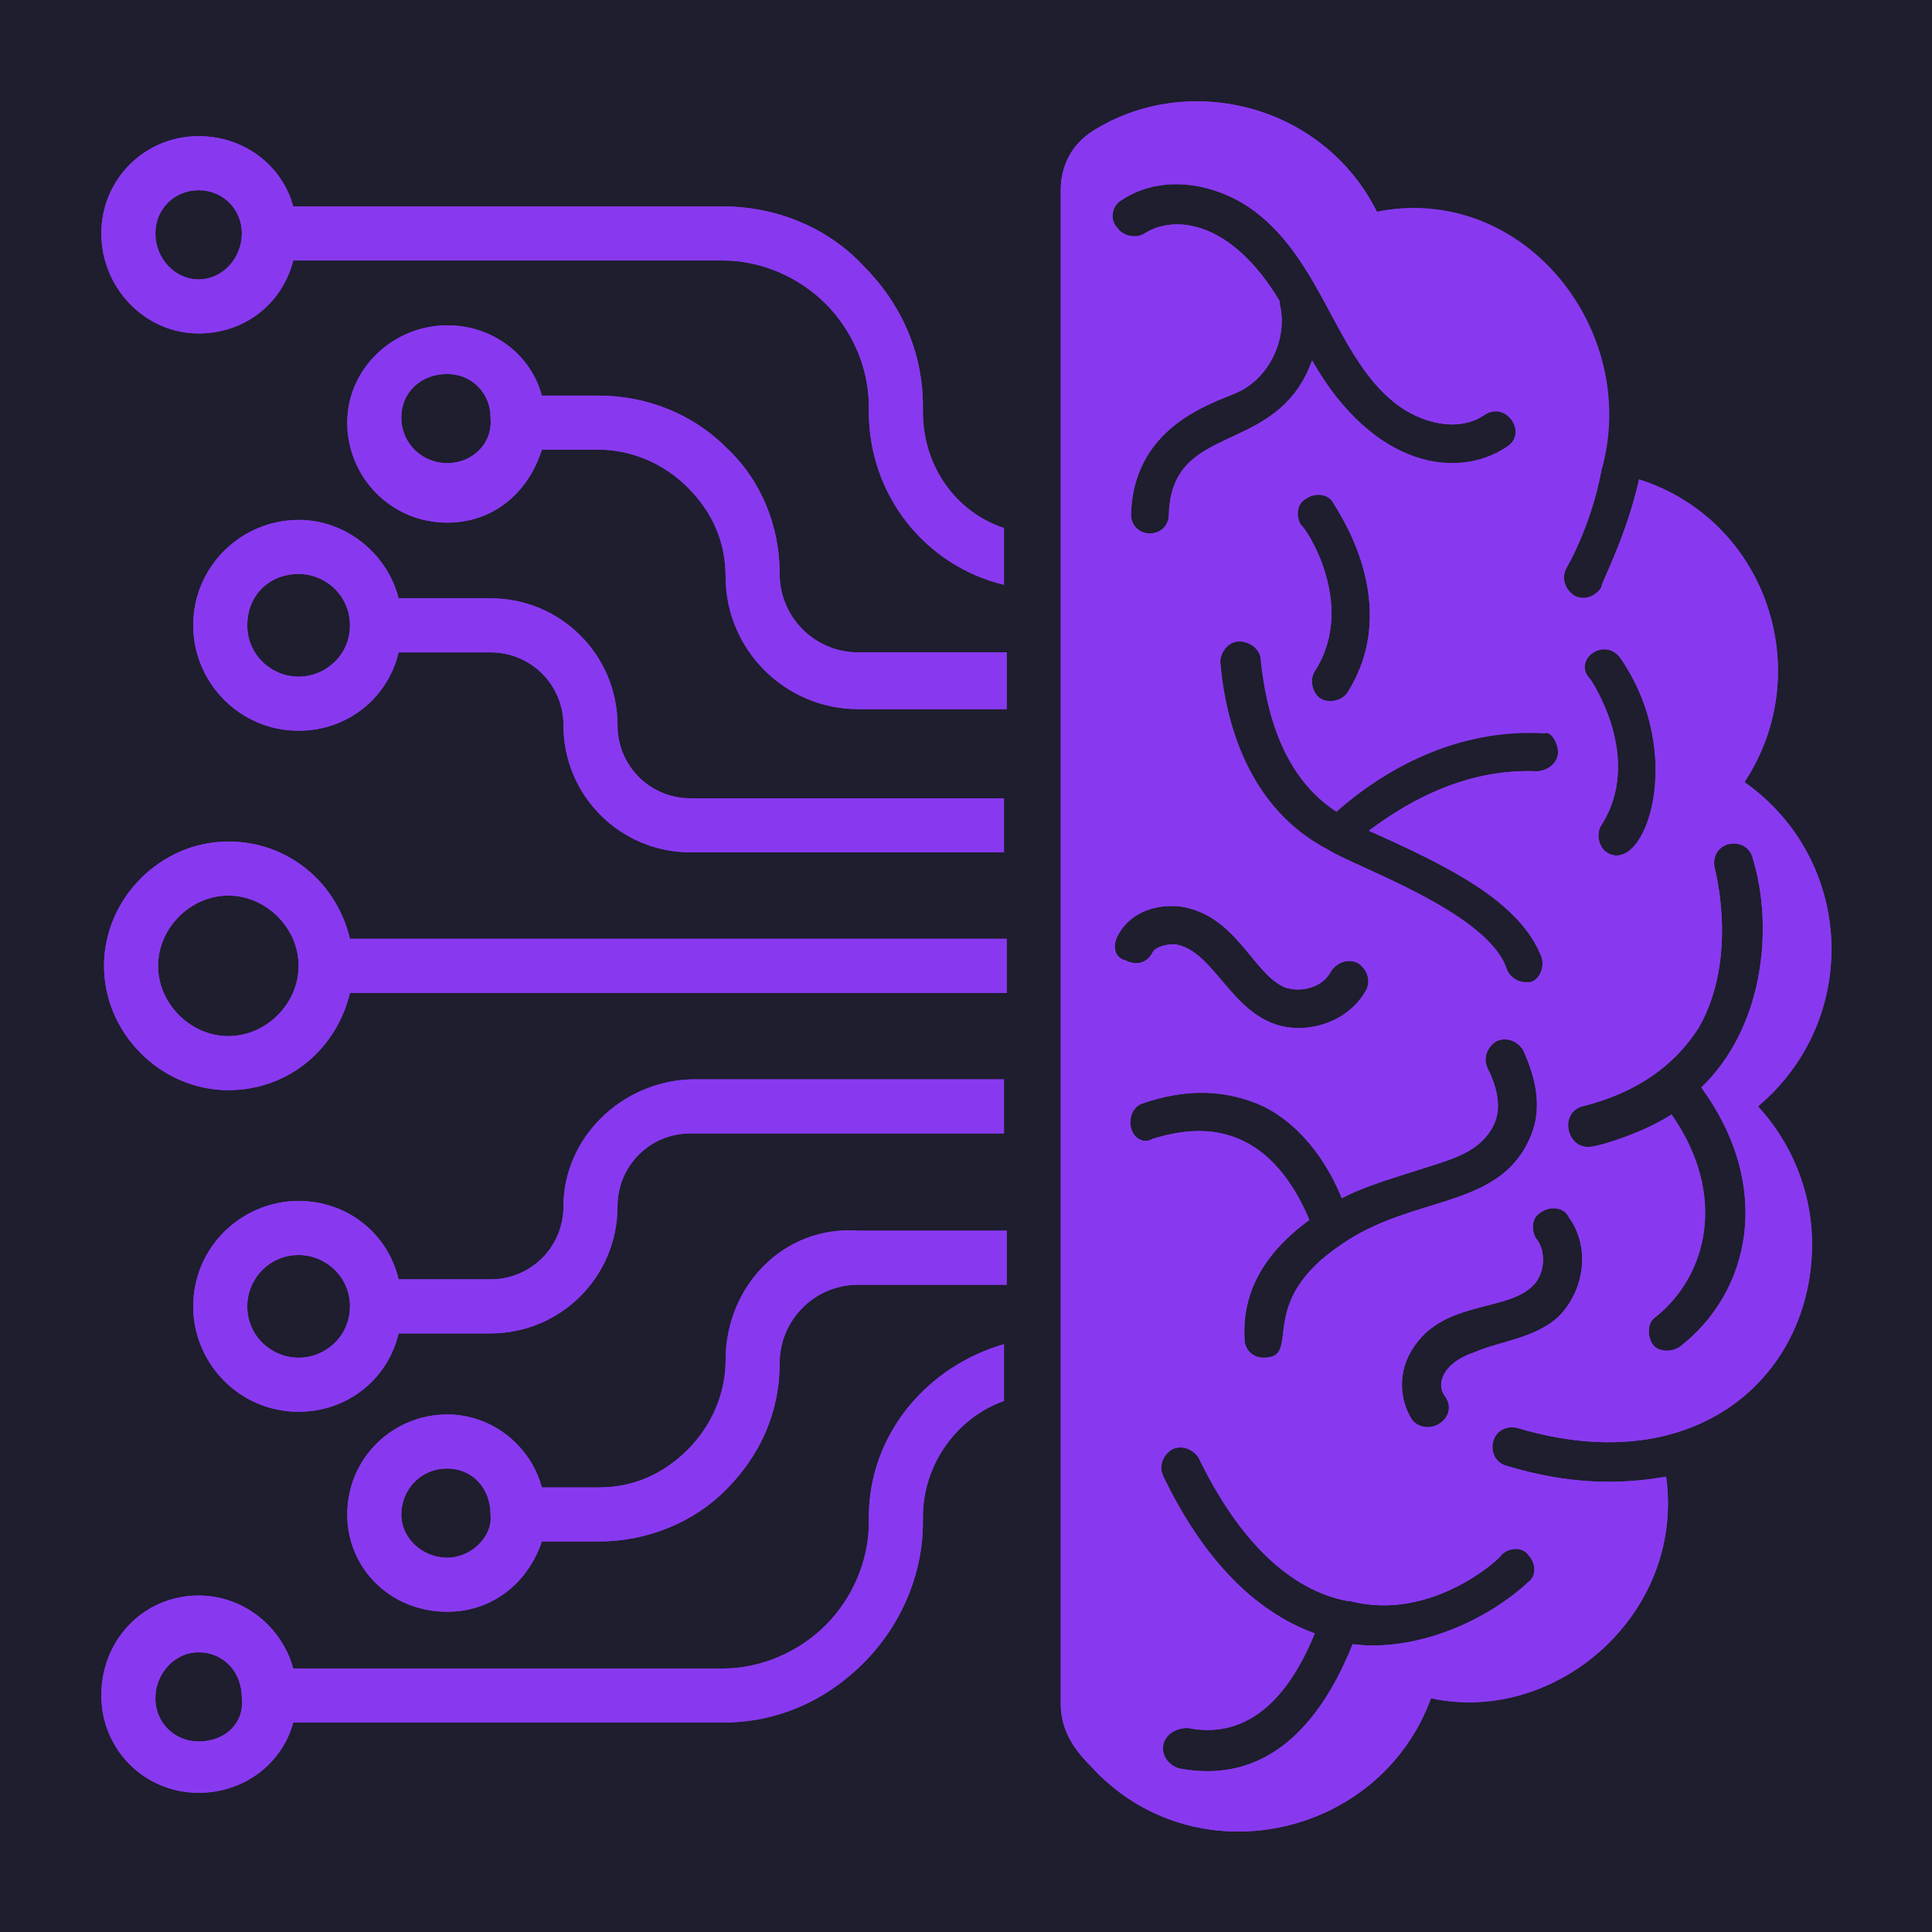
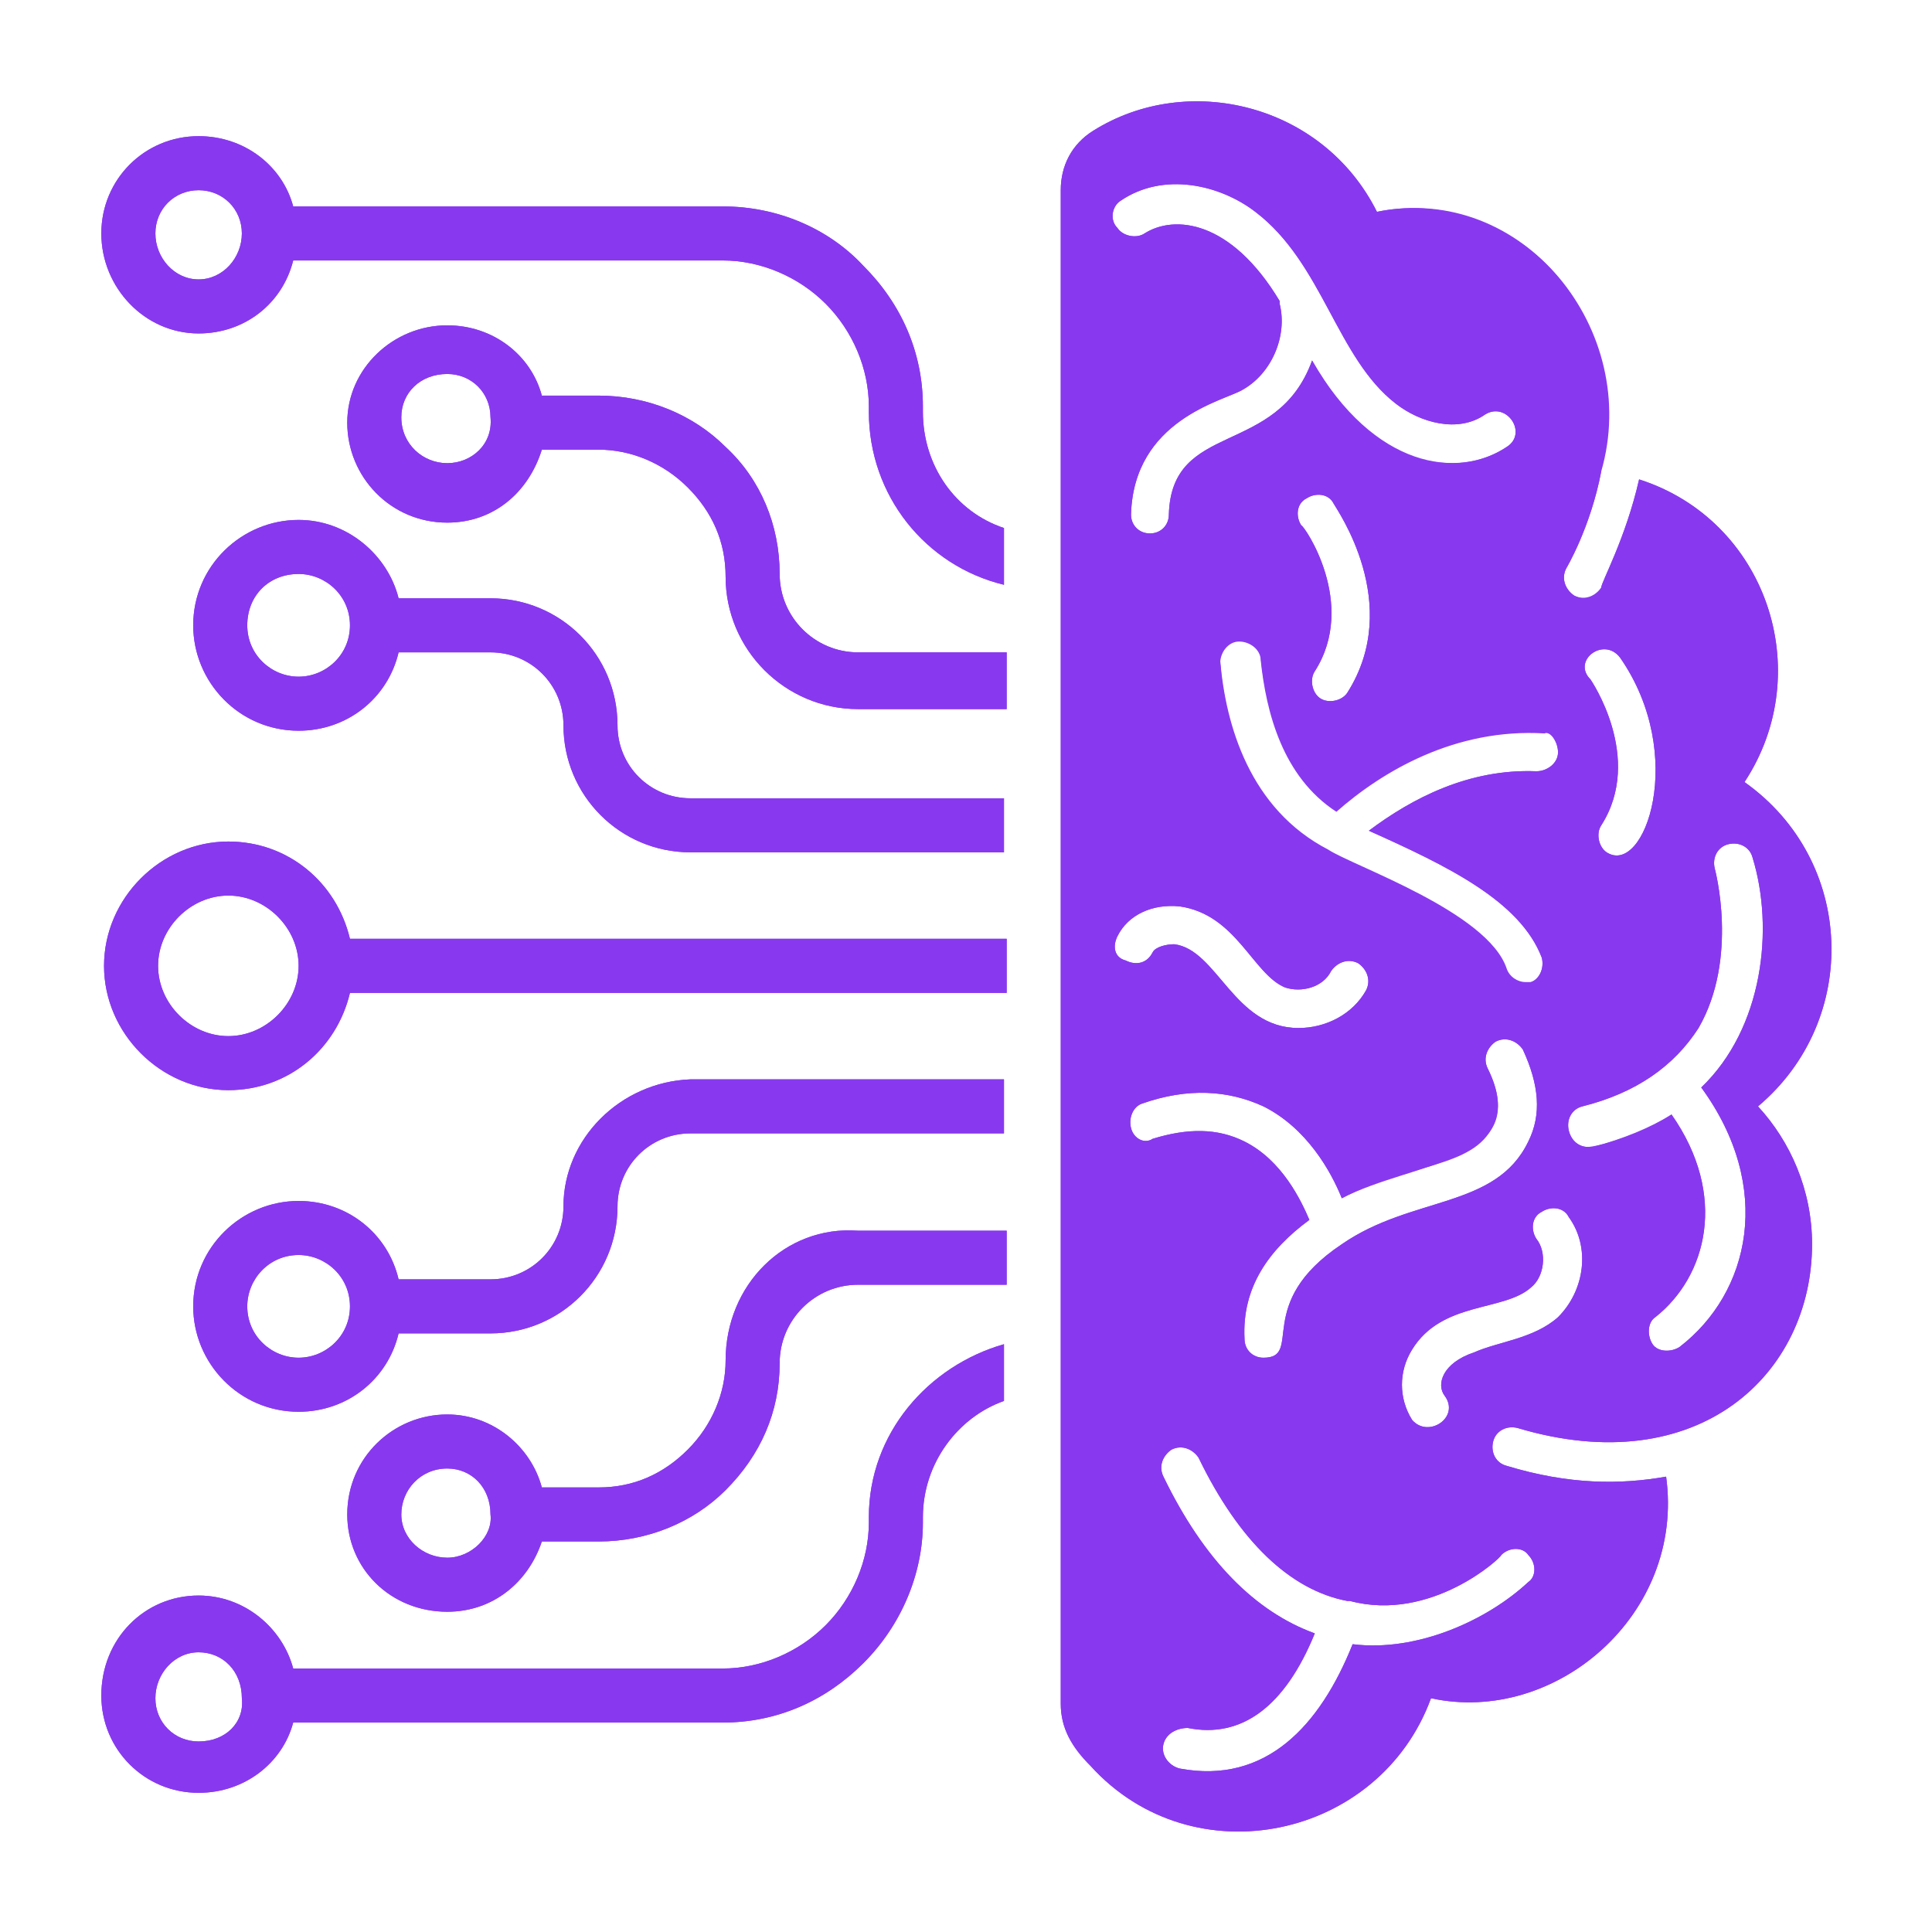
<svg xmlns="http://www.w3.org/2000/svg" version="1.1" width="1000" height="1000" viewBox="0 0 1000 1000" xml:space="preserve">
  <defs>
</defs>
-   <rect x="0" y="0" width="100%" height="100%" fill="#1e1e2e" />
-   <g transform="matrix(1 0 0 1 499.9833 500.0027)" id="701846">
+   <rect x="0" y="0" width="100%" height="100%" fill="rgba(255,255,255,0)" />
+   <g transform="matrix(1 0 0 1 499.9833 500.0027)" id="907659">
    <g style="">
-       <g transform="matrix(0.9091 0 0 0.9091 -409.0738 -409.0931)" id="51306">
-         <rect style="stroke: none; stroke-width: 1; stroke-dasharray: none; stroke-linecap: butt; stroke-dashoffset: 0; stroke-linejoin: miter; stroke-miterlimit: 4; is-custom-font: none; font-file-url: none; fill: rgb(255,255,255); fill-opacity: 0; fill-rule: nonzero; opacity: 1;" x="-50" y="-50" rx="0" ry="0" width="100" height="100" />
+       <g transform="matrix(0.9091 0 0 0.9091 -409.0738 -409.0931)" id="708117">
+         <rect style="stroke: none; stroke-width: 1; stroke-dasharray: none; stroke-linecap: butt; stroke-dashoffset: 0; stroke-linejoin: miter; stroke-miterlimit: 4; is-custom-font: none; font-file-url: none; fill: rgb(255,255,255); fill-rule: nonzero; opacity: 1;" x="-50" y="-50" rx="0" ry="0" width="100" height="100" />
      </g>
-       <g transform="matrix(13.9885 0 0 13.9885 248.5236 0.2257)" id="340061">
+       <g transform="matrix(13.9885 0 0 13.9885 248.5236 0.2257)" id="331128">
        <path style="stroke: none; stroke-width: 1; stroke-dasharray: none; stroke-linecap: butt; stroke-dashoffset: 0; stroke-linejoin: miter; stroke-miterlimit: 4; is-custom-font: none; font-file-url: none; fill: rgb(136,57,239); fill-rule: nonzero; opacity: 1;" transform=" translate(-50.7592, -33.0217)" d="M 61.8 26.2 c 2.7 -4.1 0.8 -9.7 -3.9 -11.2 c -0.5 2.2 -1.4 3.8 -1.4 4 c -0.1 0.2 -0.4 0.4 -0.6 0.4 c -0.1 0 -0.2 0 -0.4 -0.1 c -0.3 -0.2 -0.5 -0.6 -0.3 -1 c 0 0 0.9 -1.5 1.3 -3.6 l 0 0 c 0 -0.1 0 -0.1 0 -0.2 c 1.2 -6.7 -4.1 -10.3 -8.3 -9.4 c -2 -4 -7 -5.2 -10.5 -3 c 0 0 0 0 0 0 c -0.8 0.5 -1.2 1.3 -1.2 2.2 v 56 c 0 0.9 0.4 1.6 1.1 2.3 c 3.8 4.2 10.7 2.7 12.6 -2.5 c 4.6 1 9.4 -3.1 8.7 -8.2 c -1.7 0.3 -3.6 0.3 -5.9 -0.4 c -0.4 -0.1 -0.6 -0.5 -0.5 -0.9 c 0.1 -0.4 0.5 -0.6 0.9 -0.5 c 6.7 2 10.9 -2 10.9 -6.8 c 0 -2 -0.8 -3.8 -2 -5.1 C 66.1 35 65.9 29.1 61.8 26.2 z M 57.2 21.6 c 2.5 3.6 0.9 8.1 -0.5 7.2 c -0.3 -0.2 -0.4 -0.7 -0.2 -1 c 1.6 -2.5 -0.4 -5.4 -0.4 -5.4 C 55.4 21.7 56.6 20.8 57.2 21.6 z M 54.9 25.1 c 0 0.4 -0.4 0.7 -0.8 0.7 c -2.5 -0.1 -4.6 1 -6.2 2.2 c 2.9 1.3 5.6 2.6 6.4 4.7 c 0.1 0.4 -0.1 0.8 -0.4 0.9 c -0.1 0 -0.2 0 -0.2 0 c -0.3 0 -0.6 -0.2 -0.7 -0.5 c -0.7 -2.1 -5.7 -3.8 -6.6 -4.4 c -2.9 -1.5 -3.8 -4.6 -4 -7 c 0 -0.4 0.3 -0.8 0.7 -0.8 c 0.4 0 0.8 0.3 0.8 0.7 c 0.2 1.9 0.8 4.3 2.8 5.6 c 1.7 -1.5 4.4 -3.1 7.7 -2.9 C 54.6 24.3 54.9 24.7 54.9 25.1 z M 45.4 16.7 c -0.2 -0.3 -0.2 -0.8 0.2 -1 c 0.3 -0.2 0.8 -0.2 1 0.2 c 0.1 0.2 2.6 3.7 0.5 7 c -0.2 0.3 -0.7 0.4 -1 0.2 c -0.3 -0.2 -0.4 -0.7 -0.2 -1 C 47.5 19.6 45.5 16.7 45.4 16.7 z M 38.7 4.7 c 1.6 -1.1 3.7 -0.6 5 0.4 c 2.5 1.9 3 5.4 5.2 7.1 c 0.9 0.7 2.3 1.1 3.3 0.4 c 0.8 -0.5 1.6 0.7 0.8 1.2 c -0.6 0.4 -1.3 0.6 -2 0.6 c -2.4 0 -4 -1.7 -5.2 -3.8 c -1.3 3.6 -5.2 2.2 -5.3 5.7 c 0 0.4 -0.3 0.7 -0.7 0.7 c 0 0 0 0 0 0 c -0.4 0 -0.7 -0.3 -0.7 -0.7 c 0.1 -3.5 3.4 -4.2 4.1 -4.6 c 1.1 -0.6 1.7 -2 1.4 -3.2 c 0 0 0 -0.1 0 -0.1 c -1.8 -3 -3.9 -3.2 -5 -2.5 c -0.3 0.2 -0.8 0.1 -1 -0.2 C 38.3 5.4 38.4 4.9 38.7 4.7 z M 38.6 31.9 c 0.4 -0.8 1.3 -1.2 2.3 -1.1 c 2.1 0.3 2.7 2.5 3.9 3 c 0.6 0.2 1.4 0 1.7 -0.6 c 0.2 -0.3 0.6 -0.5 1 -0.3 c 0.3 0.2 0.5 0.6 0.3 1 c -0.5 0.9 -1.5 1.4 -2.5 1.4 c -2.4 0 -3 -2.9 -4.6 -3.1 c -0.3 0 -0.7 0.1 -0.8 0.3 c -0.2 0.4 -0.6 0.5 -1 0.3 C 38.5 32.7 38.4 32.3 38.6 31.9 z M 39.1 39 c -0.1 -0.4 0.1 -0.8 0.4 -0.9 c 1.7 -0.6 3.2 -0.5 4.5 0.1 c 1.6 0.8 2.5 2.4 2.9 3.4 c 2.4 -1.3 4.9 -1.1 5.6 -2.7 c 0.3 -0.6 0.2 -1.3 -0.2 -2.1 c -0.2 -0.4 0 -0.8 0.3 -1 c 0.4 -0.2 0.8 0 1 0.3 c 0.6 1.3 0.7 2.4 0.2 3.4 c -1.2 2.5 -4.3 2 -6.9 3.8 c -3.3 2.2 -1.4 4.2 -2.9 4.2 c 0 0 0 0 0 0 c -0.4 0 -0.7 -0.3 -0.7 -0.7 c -0.1 -1.9 0.9 -3.3 2.4 -4.4 c -0.3 -0.7 -1 -2.2 -2.4 -2.9 c -1 -0.5 -2.1 -0.5 -3.4 -0.1 C 39.6 39.6 39.2 39.4 39.1 39 z M 52.8 54.8 c 0.3 -0.3 0.8 -0.3 1 0 c 0.3 0.3 0.3 0.8 0 1 c -1.5 1.4 -4.1 2.6 -6.5 2.3 c -1.2 3 -3.2 5.2 -6.4 4.6 c -0.4 -0.1 -0.7 -0.5 -0.6 -0.9 c 0.1 -0.4 0.5 -0.6 0.9 -0.6 c 2 0.4 3.6 -0.8 4.7 -3.5 c -2.2 -0.8 -4.1 -2.7 -5.6 -5.8 c -0.2 -0.4 0 -0.8 0.3 -1 c 0.4 -0.2 0.8 0 1 0.3 c 1.5 3.1 3.4 4.9 5.5 5.3 c 0 0 0 0 0 0 c 0 0 0 0 0 0 c 0 0 0 0 0.1 0 C 50.2 57.3 52.8 54.9 52.8 54.8 z M 54.9 46 c -0.9 0.8 -2.2 0.9 -3.1 1.3 c -1.2 0.4 -1.4 1.2 -1.1 1.6 c 0.6 0.8 -0.6 1.6 -1.2 0.9 C 49 49 49 48 49.5 47.2 c 1.1 -1.8 3.4 -1.4 4.4 -2.3 c 0.5 -0.4 0.6 -1.3 0.2 -1.8 c -0.2 -0.3 -0.2 -0.8 0.2 -1 c 0.3 -0.2 0.8 -0.2 1 0.2 C 56.1 43.4 55.9 45 54.9 46 z M 59.4 47.1 c -0.3 0.2 -0.8 0.2 -1 -0.1 c -0.2 -0.3 -0.2 -0.8 0.1 -1 c 1.9 -1.5 2.7 -4.5 0.6 -7.5 c -0.8 0.5 -1.8 0.9 -2.9 1.2 c -0.1 0 -0.1 0 -0.2 0 c -0.3 0 -0.6 -0.2 -0.7 -0.6 c -0.1 -0.4 0.1 -0.8 0.5 -0.9 c 2 -0.5 3.4 -1.5 4.3 -2.9 c 1.5 -2.6 0.6 -5.9 0.6 -5.9 c -0.1 -0.4 0.1 -0.8 0.5 -0.9 c 0.4 -0.1 0.8 0.1 0.9 0.5 c 0.8 2.6 0.4 6.3 -1.9 8.5 C 62.9 41.2 62 45.1 59.4 47.1 z" stroke-linecap="round" />
      </g>
-       <g transform="matrix(13.9885 0 0 13.9885 248.5236 0.2257)" id="210903">
+       <g transform="matrix(13.9885 0 0 13.9885 248.5236 0.2257)" id="833071">
        <path style="stroke: none; stroke-width: 1; stroke-dasharray: none; stroke-linecap: butt; stroke-dashoffset: 0; stroke-linejoin: miter; stroke-miterlimit: 4; is-custom-font: none; font-file-url: none; fill: rgb(136,57,239); fill-rule: nonzero; opacity: 1;" transform=" translate(-50.7592, -33.0217)" d="M 61.8 26.2 c 2.7 -4.1 0.8 -9.7 -3.9 -11.2 c -0.5 2.2 -1.4 3.8 -1.4 4 c -0.2 0.3 -0.6 0.5 -1 0.3 c -0.3 -0.2 -0.5 -0.6 -0.3 -1 c 0 0 0.9 -1.5 1.3 -3.6 l 0 0 C 58 9.5 53.6 4 48.2 5.1 c -2 -4 -7 -5.2 -10.5 -3 c 0 0 0 0 0 0 c -0.8 0.5 -1.2 1.3 -1.2 2.2 v 56 c 0 0.9 0.4 1.6 1.1 2.3 c 3.8 4.2 10.7 2.7 12.6 -2.5 c 4.6 1 9.4 -3.1 8.7 -8.2 c -1.7 0.3 -3.6 0.3 -5.9 -0.4 c -0.4 -0.1 -0.6 -0.5 -0.5 -0.9 c 0.1 -0.4 0.5 -0.6 0.9 -0.5 c 6.7 2 10.9 -2 10.9 -6.8 c 0 -2 -0.8 -3.8 -2 -5.1 C 66.1 35 65.9 29.1 61.8 26.2 z M 57.2 21.6 c 2.5 3.6 0.9 8.1 -0.5 7.2 c -0.3 -0.2 -0.4 -0.7 -0.2 -1 c 1.6 -2.5 -0.4 -5.4 -0.4 -5.4 C 55.4 21.7 56.6 20.8 57.2 21.6 z M 54.9 25.1 c 0 0.4 -0.4 0.7 -0.8 0.7 c -2.5 -0.1 -4.6 1 -6.2 2.2 c 2.9 1.3 5.6 2.6 6.4 4.7 c 0.1 0.4 -0.1 0.8 -0.4 0.9 c -0.4 0.1 -0.8 -0.1 -0.9 -0.4 c -0.7 -2.1 -5.7 -3.8 -6.6 -4.4 c -2.9 -1.5 -3.8 -4.6 -4 -7 c 0 -0.4 0.3 -0.8 0.7 -0.8 c 0.4 0 0.8 0.3 0.8 0.7 c 0.2 1.9 0.8 4.3 2.8 5.6 c 1.7 -1.5 4.4 -3.1 7.7 -2.9 C 54.6 24.3 54.9 24.7 54.9 25.1 z M 45.4 16.7 c -0.2 -0.3 -0.2 -0.8 0.2 -1 c 0.3 -0.2 0.8 -0.2 1 0.2 c 0.1 0.2 2.6 3.7 0.5 7 c -0.2 0.3 -0.7 0.4 -1 0.2 c -0.3 -0.2 -0.4 -0.7 -0.2 -1 C 47.5 19.6 45.5 16.7 45.4 16.7 z M 38.7 4.7 c 1.6 -1.1 3.7 -0.6 5 0.4 c 2.5 1.9 3 5.4 5.2 7.1 c 0.9 0.7 2.3 1.1 3.3 0.4 c 0.8 -0.5 1.6 0.7 0.8 1.2 c -1.8 1.2 -4.9 0.8 -7.2 -3.2 c -1.3 3.6 -5.2 2.2 -5.3 5.7 c 0 0.4 -0.3 0.7 -0.7 0.7 c 0 0 0 0 0 0 c -0.4 0 -0.7 -0.3 -0.7 -0.7 c 0.1 -3.5 3.4 -4.2 4.1 -4.6 c 1.1 -0.6 1.7 -2 1.4 -3.2 c 0 0 0 -0.1 0 -0.1 c -1.8 -3 -3.9 -3.2 -5 -2.5 c -0.3 0.2 -0.8 0.1 -1 -0.2 C 38.3 5.4 38.4 4.9 38.7 4.7 z M 38.6 31.9 c 0.4 -0.8 1.3 -1.2 2.3 -1.1 c 2.1 0.3 2.7 2.5 3.9 3 c 0.6 0.2 1.4 0 1.7 -0.6 c 0.2 -0.3 0.6 -0.5 1 -0.3 c 0.3 0.2 0.5 0.6 0.3 1 c -0.5 0.9 -1.5 1.4 -2.5 1.4 c -2.4 0 -3 -2.9 -4.6 -3.1 c -0.3 0 -0.7 0.1 -0.8 0.3 c -0.2 0.4 -0.6 0.5 -1 0.3 C 38.5 32.7 38.4 32.3 38.6 31.9 z M 39.1 39 c -0.1 -0.4 0.1 -0.8 0.4 -0.9 c 1.7 -0.6 3.2 -0.5 4.5 0.1 c 1.6 0.8 2.5 2.4 2.9 3.4 c 2.7 -1.4 7.1 -1.3 5.4 -4.8 c -0.2 -0.4 0 -0.8 0.3 -1 c 0.4 -0.2 0.8 0 1 0.3 c 0.6 1.3 0.7 2.4 0.2 3.4 c -1.2 2.5 -4.3 2 -6.9 3.8 c -3.3 2.2 -1.4 4.2 -2.9 4.2 c 0 0 0 0 0 0 c -0.4 0 -0.7 -0.3 -0.7 -0.7 c -0.1 -1.9 0.9 -3.3 2.4 -4.4 c -0.3 -0.7 -1 -2.2 -2.4 -2.9 c -1 -0.5 -2.1 -0.5 -3.4 -0.1 C 39.6 39.6 39.2 39.4 39.1 39 z M 52.8 54.8 c 0.3 -0.3 0.8 -0.3 1 0 c 0.3 0.3 0.3 0.8 0 1 c -1.5 1.4 -4.1 2.6 -6.5 2.3 c -1.2 3 -3.2 5.2 -6.4 4.6 c -0.4 -0.1 -0.7 -0.5 -0.6 -0.9 c 0.1 -0.4 0.5 -0.6 0.9 -0.6 c 2 0.4 3.6 -0.8 4.7 -3.5 c -2.2 -0.8 -4.1 -2.7 -5.6 -5.8 c -0.2 -0.4 0 -0.8 0.3 -1 c 0.4 -0.2 0.8 0 1 0.3 c 1.5 3.1 3.4 4.9 5.5 5.3 c 0 0 0 0 0 0 c 0 0 0 0 0 0 c 0 0 0 0 0.1 0 C 50.2 57.3 52.8 54.9 52.8 54.8 z M 54.9 46 c -0.9 0.8 -2.2 0.9 -3.1 1.3 c -1.2 0.4 -1.4 1.2 -1.1 1.6 c 0.6 0.8 -0.6 1.6 -1.2 0.9 C 49 49 49 48 49.5 47.2 c 1.1 -1.8 3.4 -1.4 4.4 -2.3 c 0.5 -0.4 0.6 -1.3 0.2 -1.8 c -0.2 -0.3 -0.2 -0.8 0.2 -1 c 0.3 -0.2 0.8 -0.2 1 0.2 C 56.1 43.4 55.9 45 54.9 46 z M 59.4 47.1 c -0.3 0.2 -0.8 0.2 -1 -0.1 c -0.2 -0.3 -0.2 -0.8 0.1 -1 c 1.9 -1.5 2.7 -4.5 0.6 -7.5 c -1.2 0.8 -2.8 1.2 -3.1 1.2 c -0.3 0 -0.6 -0.2 -0.7 -0.6 c -0.1 -0.4 0.1 -0.8 0.5 -0.9 c 2 -0.5 3.4 -1.5 4.3 -2.9 c 1.5 -2.6 0.6 -5.9 0.6 -5.9 c -0.1 -0.4 0.1 -0.8 0.5 -0.9 c 0.4 -0.1 0.8 0.1 0.9 0.5 c 0.8 2.6 0.4 6.3 -1.9 8.5 C 62.9 41.2 62 45.1 59.4 47.1 z" stroke-linecap="round" />
      </g>
-       <g transform="matrix(13.9883 0 0 13.9883 -212.5311 -0.0826)" id="475564">
+       <g transform="matrix(13.9883 0 0 13.9883 -212.5311 -0.0826)" id="895704">
        <path style="stroke: none; stroke-width: 1; stroke-dasharray: none; stroke-linecap: butt; stroke-dashoffset: 0; stroke-linejoin: miter; stroke-miterlimit: 4; is-custom-font: none; font-file-url: none; fill: rgb(136,57,239); fill-rule: nonzero; opacity: 1;" transform=" translate(-17.8, -33)" d="M 5.7 28.4 c -2.5 0 -4.6 2.1 -4.6 4.6 c 0 2.5 2.1 4.6 4.6 4.6 c 2.2 0 4 -1.5 4.5 -3.6 h 24.3 v -2 H 10.2 C 9.7 29.9 7.9 28.4 5.7 28.4 z M 5.7 35.6 c -1.4 0 -2.6 -1.2 -2.6 -2.6 c 0 -1.4 1.2 -2.6 2.6 -2.6 s 2.6 1.2 2.6 2.6 C 8.3 34.4 7.1 35.6 5.7 35.6 z" stroke-linecap="round" />
      </g>
-       <g transform="matrix(13.9883 0 0 13.9883 -213.9299 -313.4212)" id="626717">
+       <g transform="matrix(13.9883 0 0 13.9883 -213.9299 -313.4212)" id="153753">
        <path style="stroke: none; stroke-width: 1; stroke-dasharray: none; stroke-linecap: butt; stroke-dashoffset: 0; stroke-linejoin: miter; stroke-miterlimit: 4; is-custom-font: none; font-file-url: none; fill: rgb(136,57,239); fill-rule: nonzero; opacity: 1;" transform=" translate(-17.7, -10.6)" d="M 4.6 9.6 c 1.7 0 3.1 -1.1 3.5 -2.7 H 24 c 1.4 0 2.8 0.6 3.8 1.6 c 1 1 1.6 2.4 1.6 3.8 v 0.2 c 0 3.1 2.1 5.7 5 6.4 v -2.1 c -1.8 -0.6 -3 -2.3 -3 -4.3 v -0.2 c 0 -2 -0.8 -3.8 -2.2 -5.2 C 27.9 5.7 26 4.9 24 4.9 H 8.1 C 7.7 3.4 6.3 2.3 4.6 2.3 C 2.6 2.3 1 3.9 1 5.9 C 1 7.9 2.6 9.6 4.6 9.6 z M 4.6 4.3 c 0.9 0 1.6 0.7 1.6 1.6 c 0 0.9 -0.7 1.7 -1.6 1.7 S 3 6.8 3 5.9 C 3 5 3.7 4.3 4.6 4.3 z" stroke-linecap="round" />
      </g>
-       <g transform="matrix(13.9883 0 0 13.9883 -190.1497 -144.8617)" id="853818">
+       <g transform="matrix(13.9883 0 0 13.9883 -190.1497 -144.8617)" id="170893">
        <path style="stroke: none; stroke-width: 1; stroke-dasharray: none; stroke-linecap: butt; stroke-dashoffset: 0; stroke-linejoin: miter; stroke-miterlimit: 4; is-custom-font: none; font-file-url: none; fill: rgb(136,57,239); fill-rule: nonzero; opacity: 1;" transform=" translate(-19.4, -22.65)" d="M 34.4 26.8 H 22.8 c -1.5 0 -2.7 -1.2 -2.7 -2.7 c 0 -2.6 -2.1 -4.7 -4.7 -4.7 H 12 c -0.4 -1.6 -1.9 -2.9 -3.7 -2.9 c -2.1 0 -3.9 1.7 -3.9 3.9 c 0 2.1 1.7 3.9 3.9 3.9 c 1.8 0 3.3 -1.2 3.7 -2.9 h 3.4 c 1.5 0 2.7 1.2 2.7 2.7 c 0 2.6 2.1 4.7 4.7 4.7 h 11.6 V 26.8 z M 8.3 22.3 c -1 0 -1.9 -0.8 -1.9 -1.9 s 0.8 -1.9 1.9 -1.9 c 1 0 1.9 0.8 1.9 1.9 S 9.3 22.3 8.3 22.3 z" stroke-linecap="round" />
      </g>
-       <g transform="matrix(13.9883 0 0 13.9883 -149.5835 -232.2888)" id="639119">
+       <g transform="matrix(13.9883 0 0 13.9883 -149.5835 -232.2888)" id="186893">
        <path style="stroke: none; stroke-width: 1; stroke-dasharray: none; stroke-linecap: butt; stroke-dashoffset: 0; stroke-linejoin: miter; stroke-miterlimit: 4; is-custom-font: none; font-file-url: none; fill: rgb(136,57,239); fill-rule: nonzero; opacity: 1;" transform=" translate(-22.3, -16.4)" d="M 34.4 21.4 H 29 c -1.6 0 -2.9 -1.3 -2.9 -2.9 c 0 -1.8 -0.7 -3.5 -2 -4.7 c -1.2 -1.2 -2.9 -1.9 -4.7 -1.9 h -2.1 c -0.4 -1.5 -1.8 -2.6 -3.5 -2.6 c -2 0 -3.7 1.6 -3.7 3.6 c 0 2 1.6 3.7 3.7 3.7 c 1.7 0 3 -1.1 3.5 -2.7 h 2.1 c 1.2 0 2.4 0.5 3.3 1.4 c 0.9 0.9 1.4 2 1.4 3.3 c 0 2.7 2.2 4.9 4.9 4.9 h 5.5 V 21.4 z M 13.8 14.4 c -0.9 0 -1.7 -0.7 -1.7 -1.7 c 0 -0.9 0.7 -1.6 1.7 -1.6 c 0.9 0 1.6 0.7 1.6 1.6 C 15.5 13.7 14.7 14.4 13.8 14.4 z" stroke-linecap="round" />
      </g>
-       <g transform="matrix(13.9883 0 0 13.9883 -213.9299 311.8571)" id="261921">
+       <g transform="matrix(13.9883 0 0 13.9883 -213.9299 311.8571)" id="32780">
        <path style="stroke: none; stroke-width: 1; stroke-dasharray: none; stroke-linecap: butt; stroke-dashoffset: 0; stroke-linejoin: miter; stroke-miterlimit: 4; is-custom-font: none; font-file-url: none; fill: rgb(136,57,239); fill-rule: nonzero; opacity: 1;" transform=" translate(-17.7, -55.3)" d="M 29.4 53.4 v 0.2 c 0 1.4 -0.6 2.8 -1.6 3.8 c -1 1 -2.4 1.6 -3.8 1.6 l -15.9 0 c -0.4 -1.5 -1.8 -2.7 -3.5 -2.7 c -2 0 -3.6 1.6 -3.6 3.7 c 0 2 1.6 3.6 3.6 3.6 c 1.7 0 3.1 -1.1 3.5 -2.6 l 15.9 0 c 2 0 3.8 -0.8 5.2 -2.2 c 1.4 -1.4 2.2 -3.3 2.2 -5.2 v -0.2 c 0 -2 1.3 -3.7 3 -4.3 V 47 C 31.6 47.8 29.4 50.3 29.4 53.4 z M 4.6 61.7 C 3.7 61.7 3 61 3 60.1 c 0 -0.9 0.7 -1.7 1.6 -1.7 c 0.9 0 1.6 0.7 1.6 1.7 C 6.3 61 5.6 61.7 4.6 61.7 z" stroke-linecap="round" />
      </g>
-       <g transform="matrix(13.9883 0 0 13.9883 -190.1497 144.6967)" id="93124">
+       <g transform="matrix(13.9883 0 0 13.9883 -190.1497 144.6967)" id="891399">
        <path style="stroke: none; stroke-width: 1; stroke-dasharray: none; stroke-linecap: butt; stroke-dashoffset: 0; stroke-linejoin: miter; stroke-miterlimit: 4; is-custom-font: none; font-file-url: none; fill: rgb(136,57,239); fill-rule: nonzero; opacity: 1;" transform=" translate(-19.4, -43.35)" d="M 18.1 41.9 c 0 1.5 -1.2 2.7 -2.7 2.7 H 12 c -0.4 -1.7 -1.9 -2.9 -3.7 -2.9 c -2.1 0 -3.9 1.7 -3.9 3.9 c 0 2.1 1.7 3.9 3.9 3.9 c 1.8 0 3.3 -1.2 3.7 -2.9 h 3.4 c 2.6 0 4.7 -2.1 4.7 -4.7 c 0 -1.5 1.2 -2.7 2.7 -2.7 l 11.6 0 v -2 H 22.8 C 20.2 37.3 18.1 39.4 18.1 41.9 z M 8.3 47.5 c -1 0 -1.9 -0.8 -1.9 -1.9 c 0 -1 0.8 -1.9 1.9 -1.9 c 1 0 1.9 0.8 1.9 1.9 S 9.3 47.5 8.3 47.5 z" stroke-linecap="round" />
      </g>
-       <g transform="matrix(13.9883 0 0 13.9883 -149.5835 235.5327)" id="986476">
+       <g transform="matrix(13.9883 0 0 13.9883 -149.5835 235.5327)" id="16661">
        <path style="stroke: none; stroke-width: 1; stroke-dasharray: none; stroke-linecap: butt; stroke-dashoffset: 0; stroke-linejoin: miter; stroke-miterlimit: 4; is-custom-font: none; font-file-url: none; fill: rgb(136,57,239); fill-rule: nonzero; opacity: 1;" transform=" translate(-22.3, -49.8437)" d="M 24.1 47.6 c 0 1.2 -0.5 2.4 -1.4 3.3 c -0.9 0.9 -2 1.4 -3.3 1.4 h -2.1 c -0.4 -1.5 -1.8 -2.7 -3.5 -2.7 c -2 0 -3.7 1.6 -3.7 3.7 c 0 2 1.6 3.6 3.7 3.6 c 1.7 0 3 -1.1 3.5 -2.6 h 2.1 c 1.8 0 3.5 -0.7 4.7 -1.9 c 1.3 -1.3 2 -2.9 2 -4.7 c 0 -1.6 1.3 -2.9 2.9 -2.9 h 5.5 v -2 H 29 C 26.3 42.6 24.1 44.8 24.1 47.6 z M 13.8 54.9 c -0.9 0 -1.7 -0.7 -1.7 -1.6 c 0 -0.9 0.7 -1.7 1.7 -1.7 c 0.9 0 1.6 0.7 1.6 1.7 C 15.5 54.1 14.7 54.9 13.8 54.9 z" stroke-linecap="round" />
      </g>
-       <g transform="matrix(13.9883 0 0 13.9883 -212.5311 -0.0826)" id="99783">
+       <g transform="matrix(13.9883 0 0 13.9883 -212.5311 -0.0826)" id="926885">
        <path style="stroke: none; stroke-width: 1; stroke-dasharray: none; stroke-linecap: butt; stroke-dashoffset: 0; stroke-linejoin: miter; stroke-miterlimit: 4; is-custom-font: none; font-file-url: none; fill: rgb(136,57,239); fill-rule: nonzero; opacity: 1;" transform=" translate(-17.8, -33)" d="M 5.7 28.4 c -2.5 0 -4.6 2.1 -4.6 4.6 c 0 2.5 2.1 4.6 4.6 4.6 c 2.2 0 4 -1.5 4.5 -3.6 h 24.3 v -2 H 10.2 C 9.7 29.9 7.9 28.4 5.7 28.4 z M 5.7 35.6 c -1.4 0 -2.6 -1.2 -2.6 -2.6 c 0 -1.4 1.2 -2.6 2.6 -2.6 s 2.6 1.2 2.6 2.6 C 8.3 34.4 7.1 35.6 5.7 35.6 z" stroke-linecap="round" />
      </g>
-       <g transform="matrix(13.9883 0 0 13.9883 -213.9299 -313.4212)" id="872356">
+       <g transform="matrix(13.9883 0 0 13.9883 -213.9299 -313.4212)" id="539703">
        <path style="stroke: none; stroke-width: 1; stroke-dasharray: none; stroke-linecap: butt; stroke-dashoffset: 0; stroke-linejoin: miter; stroke-miterlimit: 4; is-custom-font: none; font-file-url: none; fill: rgb(136,57,239); fill-rule: nonzero; opacity: 1;" transform=" translate(-17.7, -10.6)" d="M 4.6 9.6 c 1.7 0 3.1 -1.1 3.5 -2.7 H 24 c 1.4 0 2.8 0.6 3.8 1.6 c 1 1 1.6 2.4 1.6 3.8 v 0.2 c 0 3.1 2.1 5.7 5 6.4 v -2.1 c -1.8 -0.6 -3 -2.3 -3 -4.3 v -0.2 c 0 -2 -0.8 -3.8 -2.2 -5.2 C 27.9 5.7 26 4.9 24 4.9 H 8.1 C 7.7 3.4 6.3 2.3 4.6 2.3 C 2.6 2.3 1 3.9 1 5.9 C 1 7.9 2.6 9.6 4.6 9.6 z M 4.6 4.3 c 0.9 0 1.6 0.7 1.6 1.6 c 0 0.9 -0.7 1.7 -1.6 1.7 S 3 6.8 3 5.9 C 3 5 3.7 4.3 4.6 4.3 z" stroke-linecap="round" />
      </g>
-       <g transform="matrix(13.9883 0 0 13.9883 -190.1497 -144.8617)" id="330704">
+       <g transform="matrix(13.9883 0 0 13.9883 -190.1497 -144.8617)" id="508254">
        <path style="stroke: none; stroke-width: 1; stroke-dasharray: none; stroke-linecap: butt; stroke-dashoffset: 0; stroke-linejoin: miter; stroke-miterlimit: 4; is-custom-font: none; font-file-url: none; fill: rgb(136,57,239); fill-rule: nonzero; opacity: 1;" transform=" translate(-19.4, -22.65)" d="M 34.4 26.8 H 22.8 c -1.5 0 -2.7 -1.2 -2.7 -2.7 c 0 -2.6 -2.1 -4.7 -4.7 -4.7 H 12 c -0.4 -1.6 -1.9 -2.9 -3.7 -2.9 c -2.1 0 -3.9 1.7 -3.9 3.9 c 0 2.1 1.7 3.9 3.9 3.9 c 1.8 0 3.3 -1.2 3.7 -2.9 h 3.4 c 1.5 0 2.7 1.2 2.7 2.7 c 0 2.6 2.1 4.7 4.7 4.7 h 11.6 V 26.8 z M 8.3 22.3 c -1 0 -1.9 -0.8 -1.9 -1.9 s 0.8 -1.9 1.9 -1.9 c 1 0 1.9 0.8 1.9 1.9 S 9.3 22.3 8.3 22.3 z" stroke-linecap="round" />
      </g>
-       <g transform="matrix(13.9883 0 0 13.9883 -149.5835 -232.2888)" id="920223">
+       <g transform="matrix(13.9883 0 0 13.9883 -149.5835 -232.2888)" id="847020">
        <path style="stroke: none; stroke-width: 1; stroke-dasharray: none; stroke-linecap: butt; stroke-dashoffset: 0; stroke-linejoin: miter; stroke-miterlimit: 4; is-custom-font: none; font-file-url: none; fill: rgb(136,57,239); fill-rule: nonzero; opacity: 1;" transform=" translate(-22.3, -16.4)" d="M 34.4 21.4 H 29 c -1.6 0 -2.9 -1.3 -2.9 -2.9 c 0 -1.8 -0.7 -3.5 -2 -4.7 c -1.2 -1.2 -2.9 -1.9 -4.7 -1.9 h -2.1 c -0.4 -1.5 -1.8 -2.6 -3.5 -2.6 c -2 0 -3.7 1.6 -3.7 3.6 c 0 2 1.6 3.7 3.7 3.7 c 1.7 0 3 -1.1 3.5 -2.7 h 2.1 c 1.2 0 2.4 0.5 3.3 1.4 c 0.9 0.9 1.4 2 1.4 3.3 c 0 2.7 2.2 4.9 4.9 4.9 h 5.5 V 21.4 z M 13.8 14.4 c -0.9 0 -1.7 -0.7 -1.7 -1.7 c 0 -0.9 0.7 -1.6 1.7 -1.6 c 0.9 0 1.6 0.7 1.6 1.6 C 15.5 13.7 14.7 14.4 13.8 14.4 z" stroke-linecap="round" />
      </g>
-       <g transform="matrix(13.9883 0 0 13.9883 -213.9299 311.8571)" id="624167">
+       <g transform="matrix(13.9883 0 0 13.9883 -213.9299 311.8571)" id="361963">
        <path style="stroke: none; stroke-width: 1; stroke-dasharray: none; stroke-linecap: butt; stroke-dashoffset: 0; stroke-linejoin: miter; stroke-miterlimit: 4; is-custom-font: none; font-file-url: none; fill: rgb(136,57,239); fill-rule: nonzero; opacity: 1;" transform=" translate(-17.7, -55.3)" d="M 29.4 53.4 v 0.2 c 0 1.4 -0.6 2.8 -1.6 3.8 c -1 1 -2.4 1.6 -3.8 1.6 l -15.9 0 c -0.4 -1.5 -1.8 -2.7 -3.5 -2.7 c -2 0 -3.6 1.6 -3.6 3.7 c 0 2 1.6 3.6 3.6 3.6 c 1.7 0 3.1 -1.1 3.5 -2.6 l 15.9 0 c 2 0 3.8 -0.8 5.2 -2.2 c 1.4 -1.4 2.2 -3.3 2.2 -5.2 v -0.2 c 0 -2 1.3 -3.7 3 -4.3 V 47 C 31.6 47.8 29.4 50.3 29.4 53.4 z M 4.6 61.7 C 3.7 61.7 3 61 3 60.1 c 0 -0.9 0.7 -1.7 1.6 -1.7 c 0.9 0 1.6 0.7 1.6 1.7 C 6.3 61 5.6 61.7 4.6 61.7 z" stroke-linecap="round" />
      </g>
-       <g transform="matrix(13.9883 0 0 13.9883 -190.1497 144.6967)" id="846472">
+       <g transform="matrix(13.9883 0 0 13.9883 -190.1497 144.6967)" id="246582">
        <path style="stroke: none; stroke-width: 1; stroke-dasharray: none; stroke-linecap: butt; stroke-dashoffset: 0; stroke-linejoin: miter; stroke-miterlimit: 4; is-custom-font: none; font-file-url: none; fill: rgb(136,57,239); fill-rule: nonzero; opacity: 1;" transform=" translate(-19.4, -43.35)" d="M 18.1 41.9 c 0 1.5 -1.2 2.7 -2.7 2.7 H 12 c -0.4 -1.7 -1.9 -2.9 -3.7 -2.9 c -2.1 0 -3.9 1.7 -3.9 3.9 c 0 2.1 1.7 3.9 3.9 3.9 c 1.8 0 3.3 -1.2 3.7 -2.9 h 3.4 c 2.6 0 4.7 -2.1 4.7 -4.7 c 0 -1.5 1.2 -2.7 2.7 -2.7 l 11.6 0 v -2 H 22.8 C 20.2 37.3 18.1 39.4 18.1 41.9 z M 8.3 47.5 c -1 0 -1.9 -0.8 -1.9 -1.9 c 0 -1 0.8 -1.9 1.9 -1.9 c 1 0 1.9 0.8 1.9 1.9 S 9.3 47.5 8.3 47.5 z" stroke-linecap="round" />
      </g>
-       <g transform="matrix(13.9883 0 0 13.9883 -149.5835 235.5327)" id="433158">
+       <g transform="matrix(13.9883 0 0 13.9883 -149.5835 235.5327)" id="610436">
        <path style="stroke: none; stroke-width: 1; stroke-dasharray: none; stroke-linecap: butt; stroke-dashoffset: 0; stroke-linejoin: miter; stroke-miterlimit: 4; is-custom-font: none; font-file-url: none; fill: rgb(136,57,239); fill-rule: nonzero; opacity: 1;" transform=" translate(-22.3, -49.8437)" d="M 24.1 47.6 c 0 1.2 -0.5 2.4 -1.4 3.3 c -0.9 0.9 -2 1.4 -3.3 1.4 h -2.1 c -0.4 -1.5 -1.8 -2.7 -3.5 -2.7 c -2 0 -3.7 1.6 -3.7 3.7 c 0 2 1.6 3.6 3.7 3.6 c 1.7 0 3 -1.1 3.5 -2.6 h 2.1 c 1.8 0 3.5 -0.7 4.7 -1.9 c 1.3 -1.3 2 -2.9 2 -4.7 c 0 -1.6 1.3 -2.9 2.9 -2.9 h 5.5 v -2 H 29 C 26.3 42.6 24.1 44.8 24.1 47.6 z M 13.8 54.9 c -0.9 0 -1.7 -0.7 -1.7 -1.6 c 0 -0.9 0.7 -1.7 1.7 -1.7 c 0.9 0 1.6 0.7 1.6 1.7 C 15.5 54.1 14.7 54.9 13.8 54.9 z" stroke-linecap="round" />
      </g>
    </g>
  </g>
</svg>
